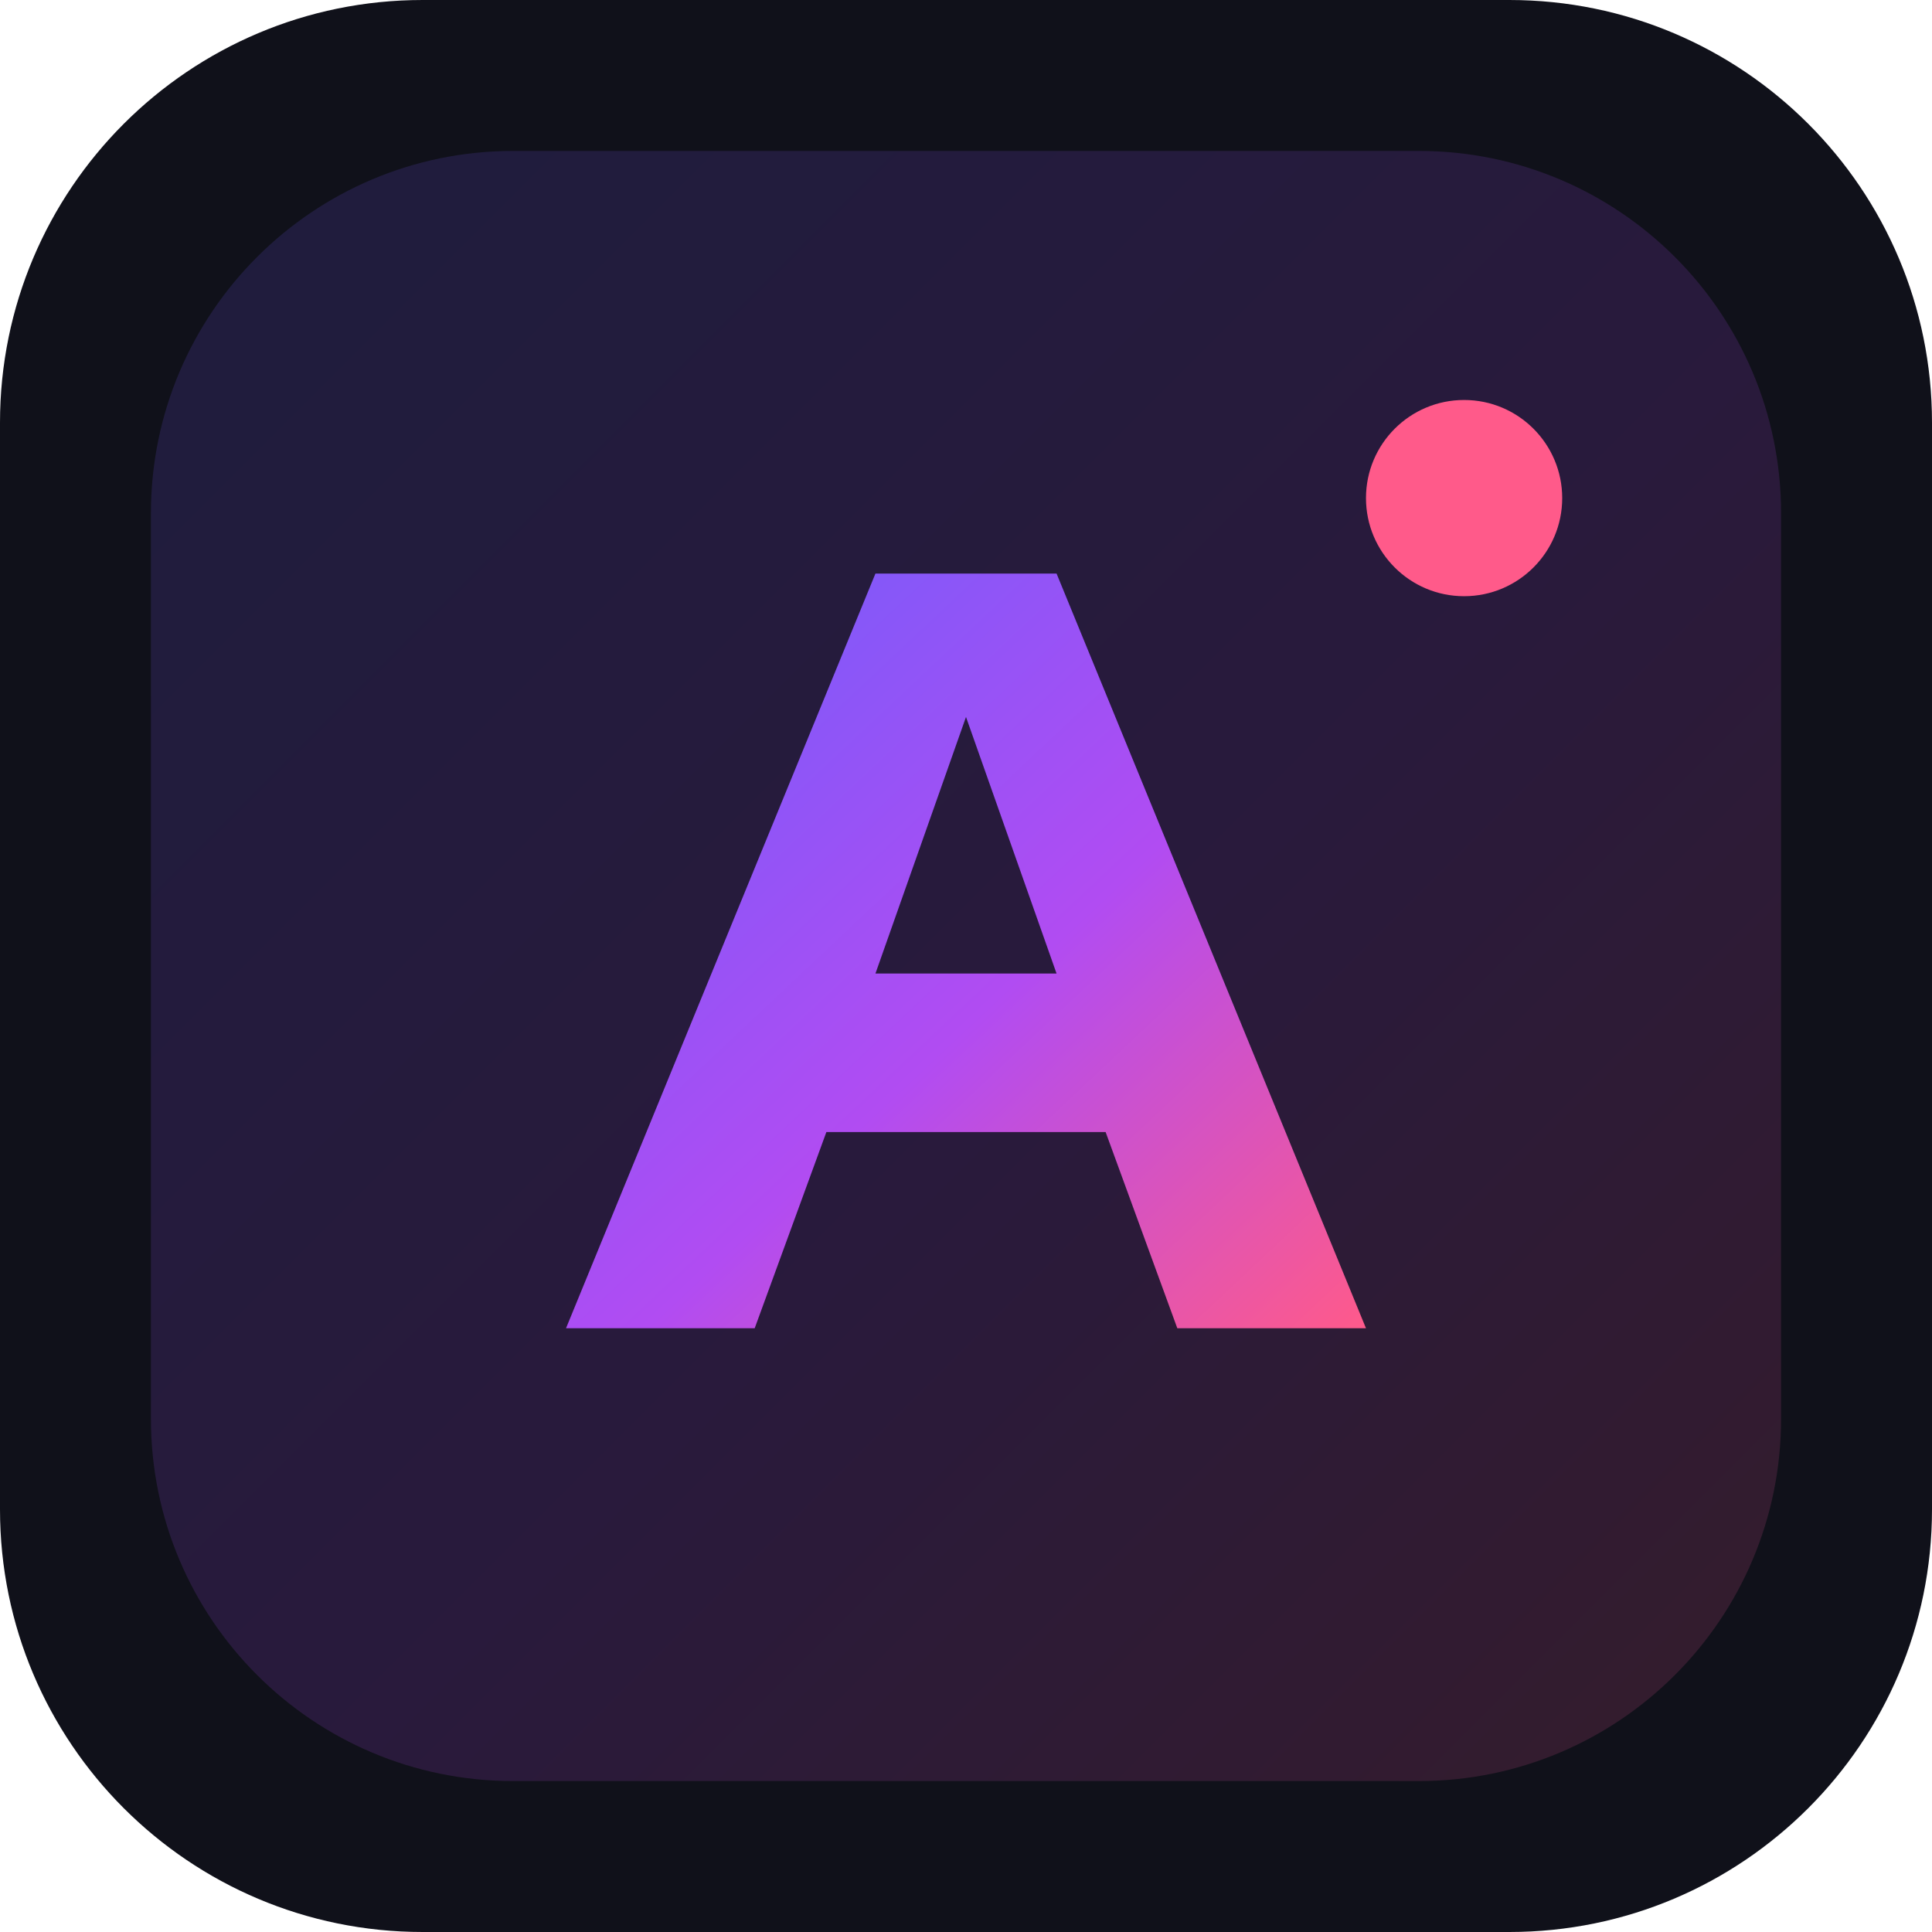
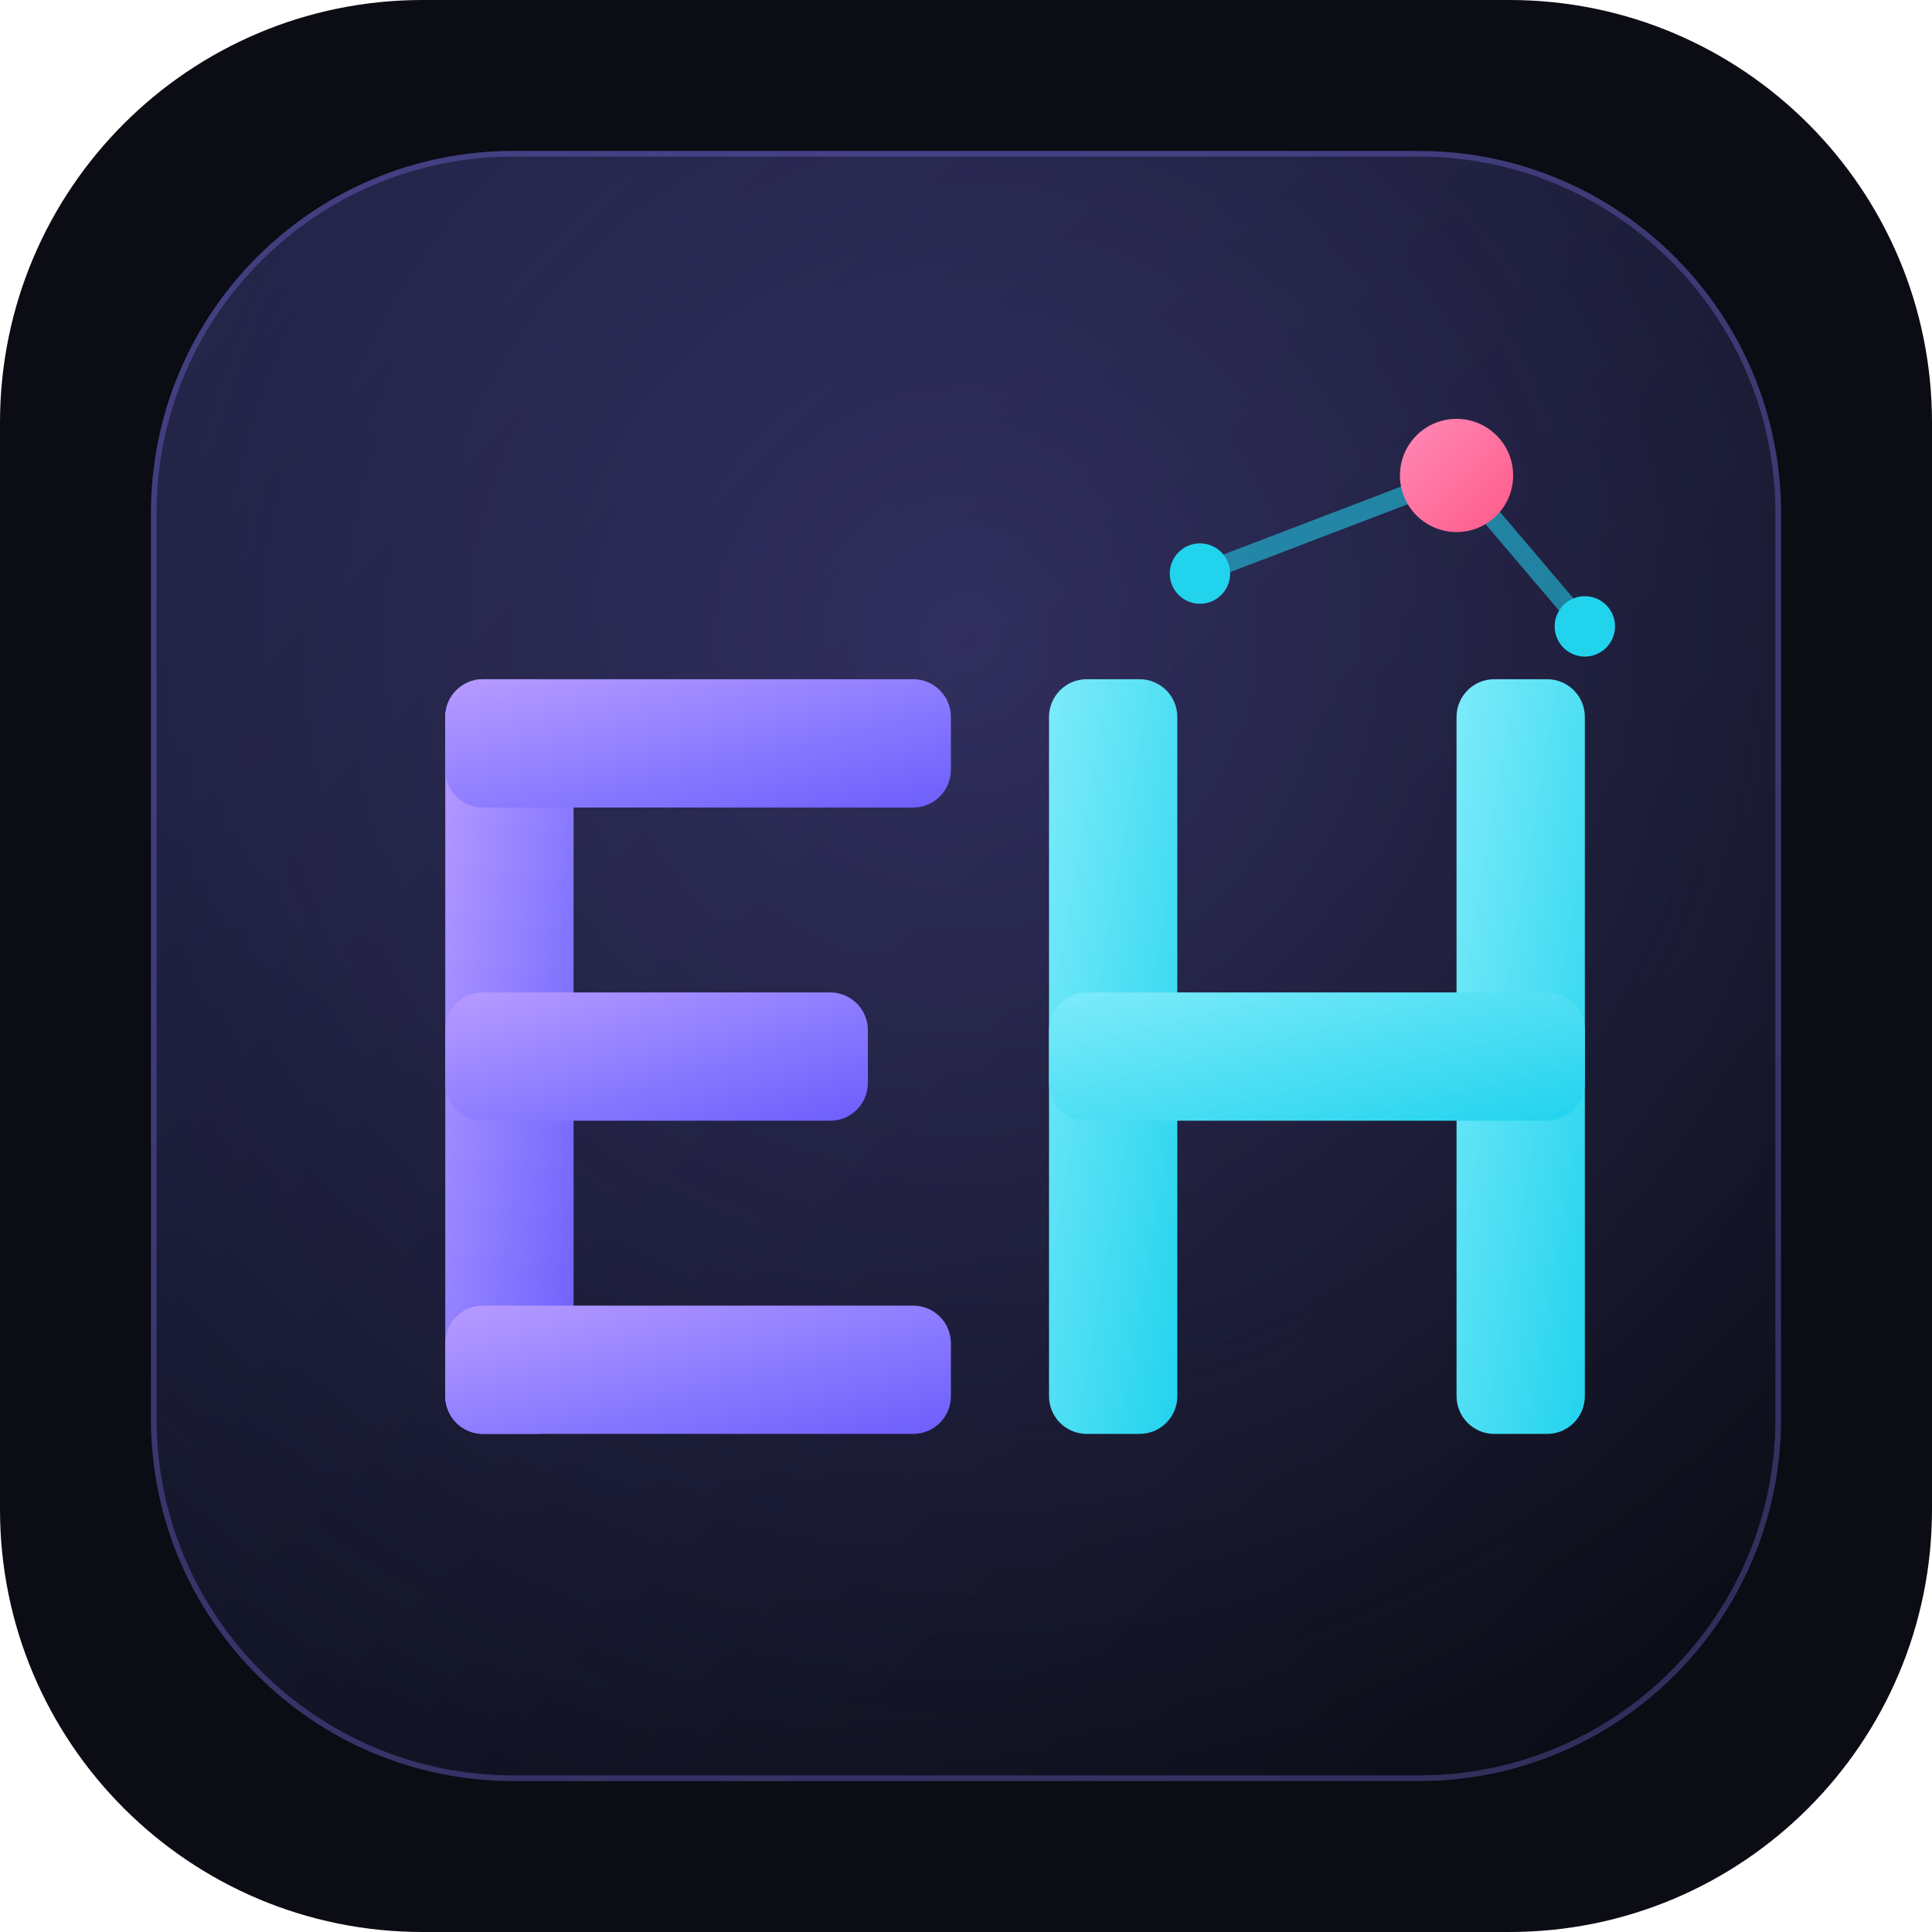
- <svg xmlns="http://www.w3.org/2000/svg" viewBox="0 0 512 512">
+ <svg xmlns="http://www.w3.org/2000/svg" viewBox="0 0 512 512" role="img" aria-labelledby="t">
  <defs>
-     <linearGradient id="g" x1="0" y1="0" x2="1" y2="1">
-       <stop offset="0" stop-color="#6d5efc" />
-       <stop offset="0.55" stop-color="#b14cf2" />
-       <stop offset="1" stop-color="#ff5a8a" />
+     <linearGradient id="frame" x1="0" y1="0" x2="1" y2="1">
+       <stop offset="0" stop-color="#1B1E3C" />
+       <stop offset="1" stop-color="#0B0C14" />
    </linearGradient>
+     <linearGradient id="e" x1="0" y1="0" x2="1" y2="1">
+       <stop offset="0" stop-color="#B79BFF" />
+       <stop offset="0.55" stop-color="#8B7BFF" />
+       <stop offset="1" stop-color="#6D5EFC" />
+     </linearGradient>
+     <linearGradient id="h" x1="0" y1="0" x2="1" y2="1">
+       <stop offset="0" stop-color="#7DEBFA" />
+       <stop offset="1" stop-color="#22D3EE" />
+     </linearGradient>
+     <linearGradient id="a" x1="0" y1="0" x2="1" y2="1">
+       <stop offset="0" stop-color="#FF8AB6" />
+       <stop offset="1" stop-color="#FF5A8A" />
+     </linearGradient>
+     <radialGradient id="glow" cx="0.5" cy="0.3" r="0.75">
+       <stop offset="0" stop-color="#8B7BFF" stop-opacity="0.24" />
+       <stop offset="1" stop-color="#8B7BFF" stop-opacity="0" />
+     </radialGradient>
  </defs>
-   <rect width="512" height="512" rx="112" fill="#10111a" />
-   <rect x="40" y="40" width="432" height="432" rx="96" fill="url(#g)" opacity="0.16" />
-   <path d="M150 352 L232 152 L280 152 L362 352 L312 352 L293 300 L219 300 L200 352 Z M232 258 L280 258 L256 190 Z" fill="url(#g)" />
-   <circle cx="388" cy="132" r="26" fill="#ff5a8a" />
+   <rect width="512" height="512" rx="112" fill="#0B0C14" />
+   <rect x="40" y="40" width="432" height="432" rx="96" fill="url(#frame)" />
+   <rect x="40" y="40" width="432" height="432" rx="96" fill="url(#glow)" />
+   <rect x="40.75" y="40.75" width="430.5" height="430.5" rx="95.25" fill="none" stroke="#8B7BFF" stroke-opacity="0.3" stroke-width="1.5" />
+   <g stroke="#22D3EE" stroke-opacity="0.55" stroke-width="5" stroke-linecap="round" fill="none">
+     <path d="M318 152 L386 126 L420 166" />
+   </g>
+   <circle cx="318" cy="152" r="8" fill="#22D3EE" />
+   <circle cx="420" cy="166" r="8" fill="#22D3EE" />
+   <circle cx="386" cy="126" r="15" fill="url(#a)" />
+   <g fill="url(#e)">
+     <rect x="118" y="180" width="34" height="200" rx="10" />
+     <rect x="118" y="180" width="134" height="34" rx="10" />
+     <rect x="118" y="263" width="112" height="34" rx="10" />
+     <rect x="118" y="346" width="134" height="34" rx="10" />
+   </g>
+   <g fill="url(#h)">
+     <rect x="278" y="180" width="34" height="200" rx="10" />
+     <rect x="386" y="180" width="34" height="200" rx="10" />
+     <rect x="278" y="263" width="142" height="34" rx="10" />
+   </g>
</svg>
